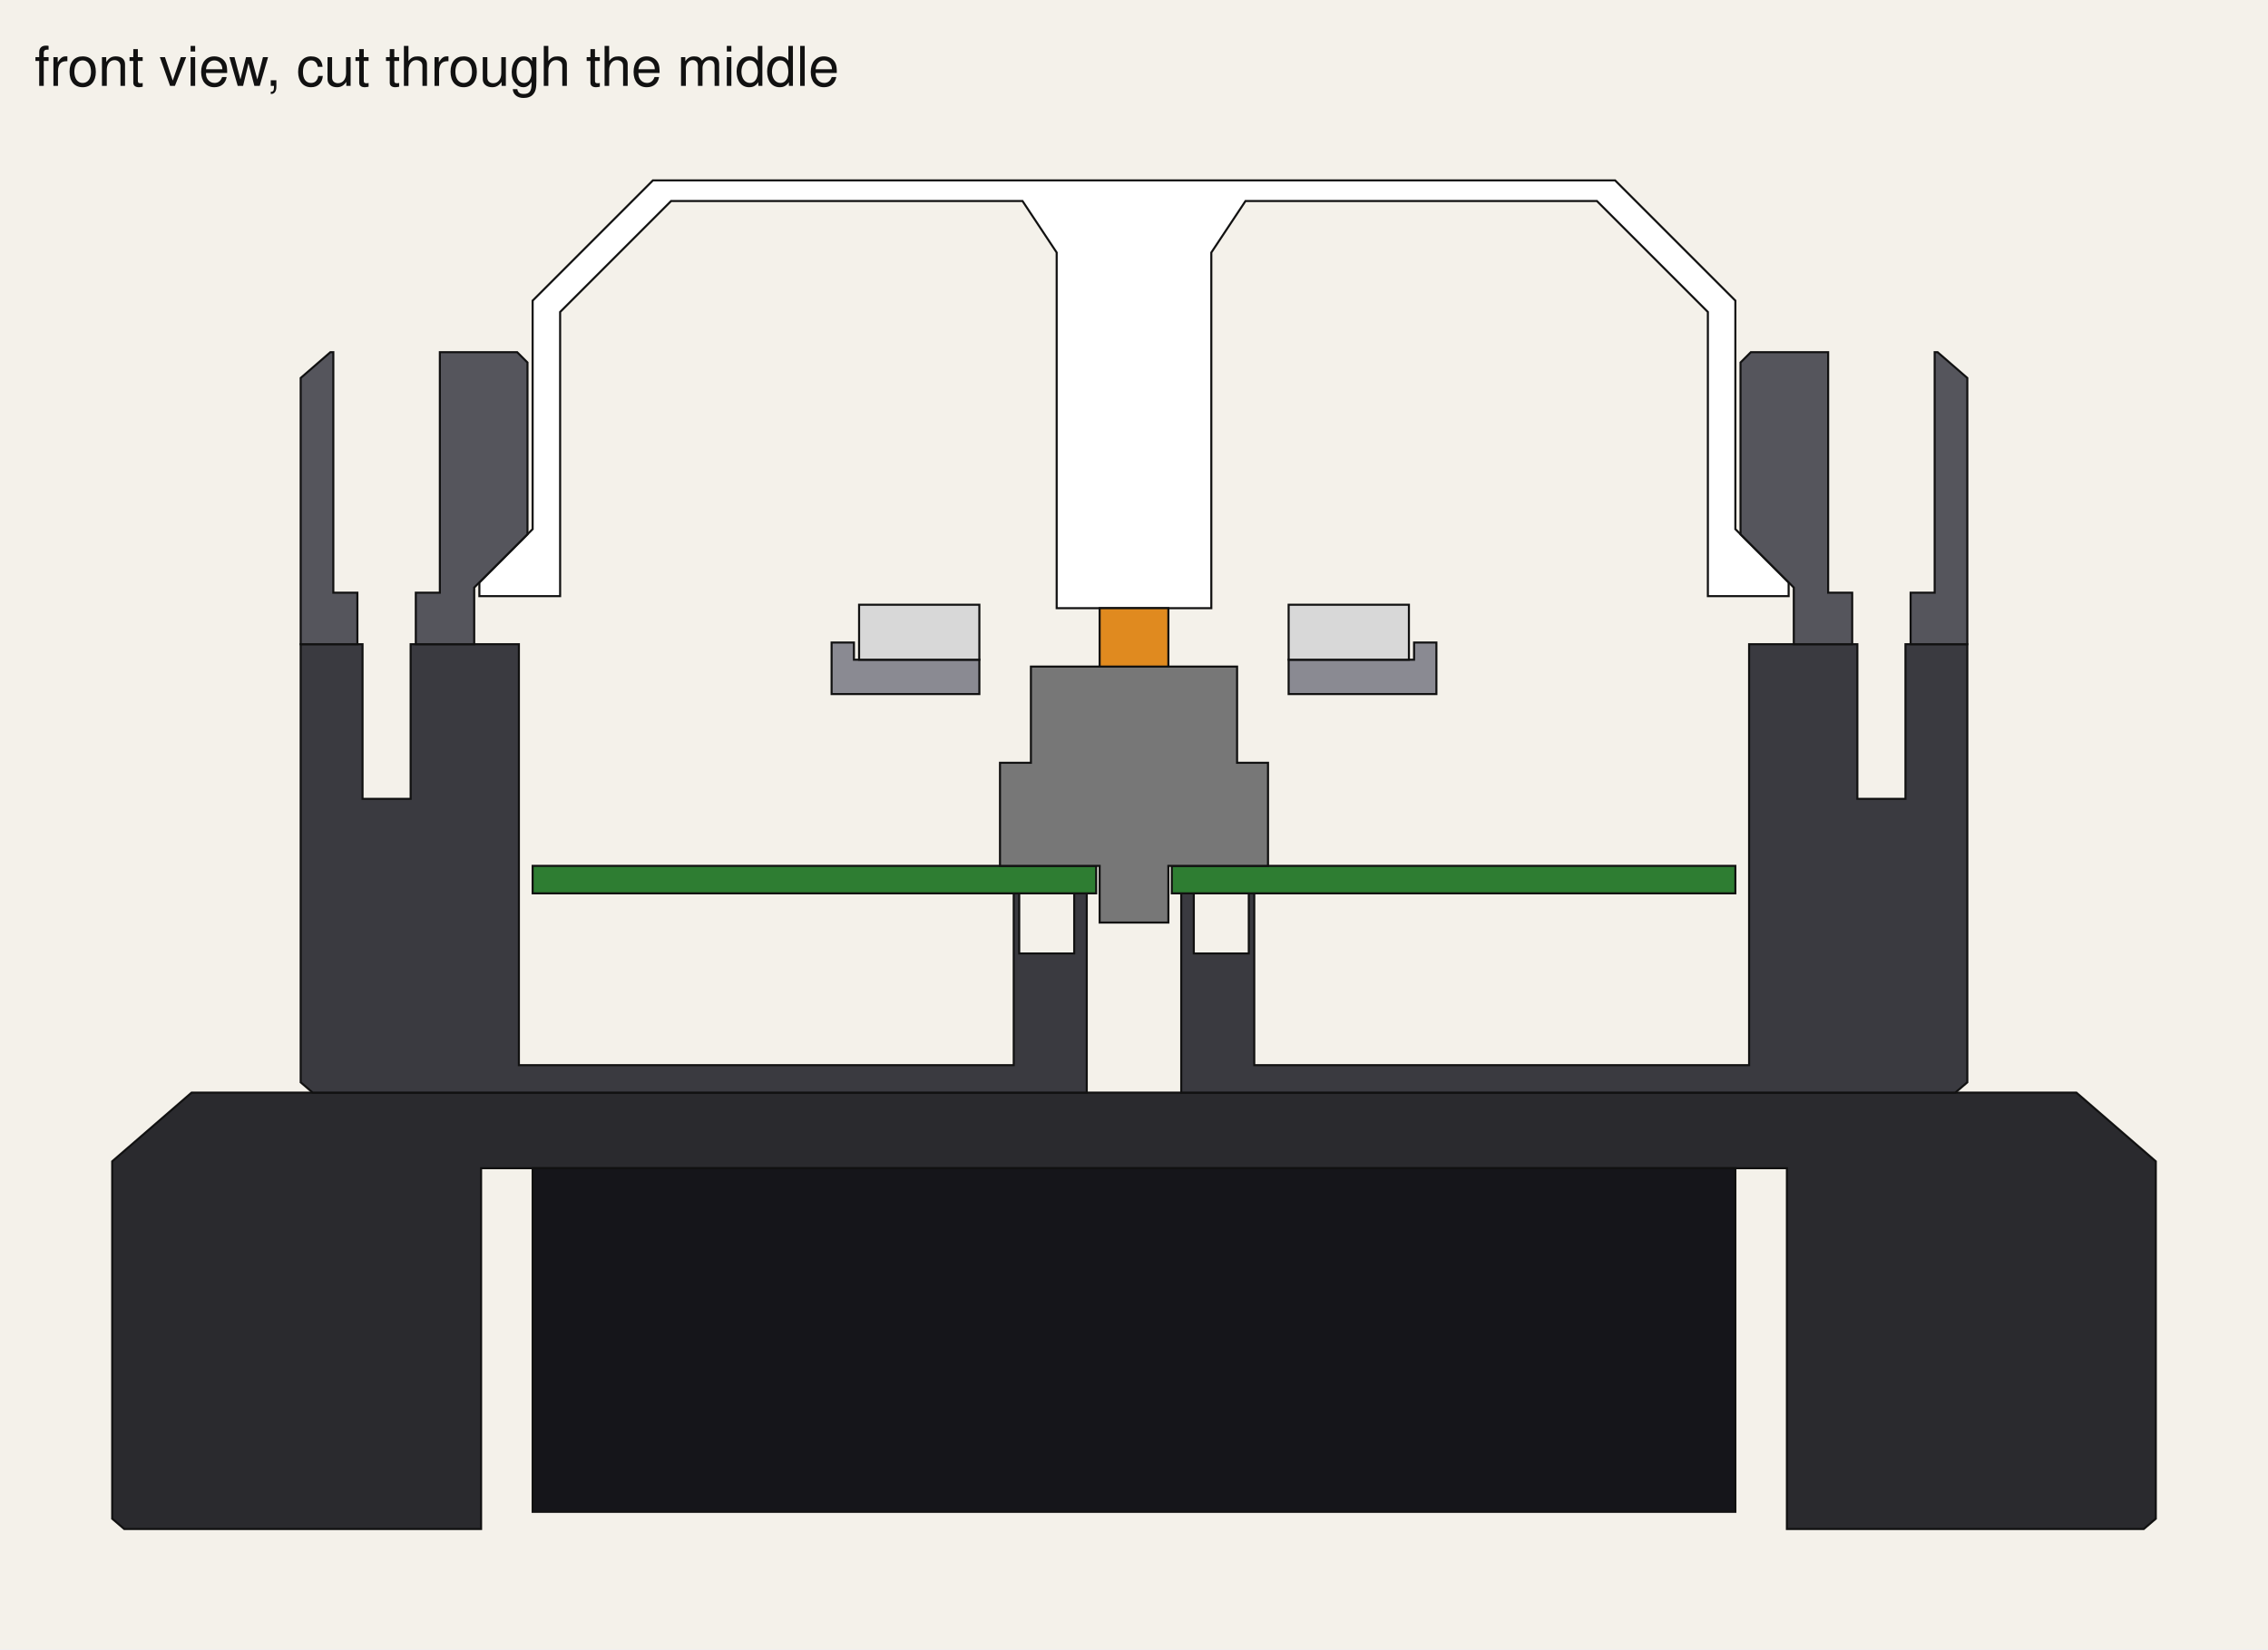
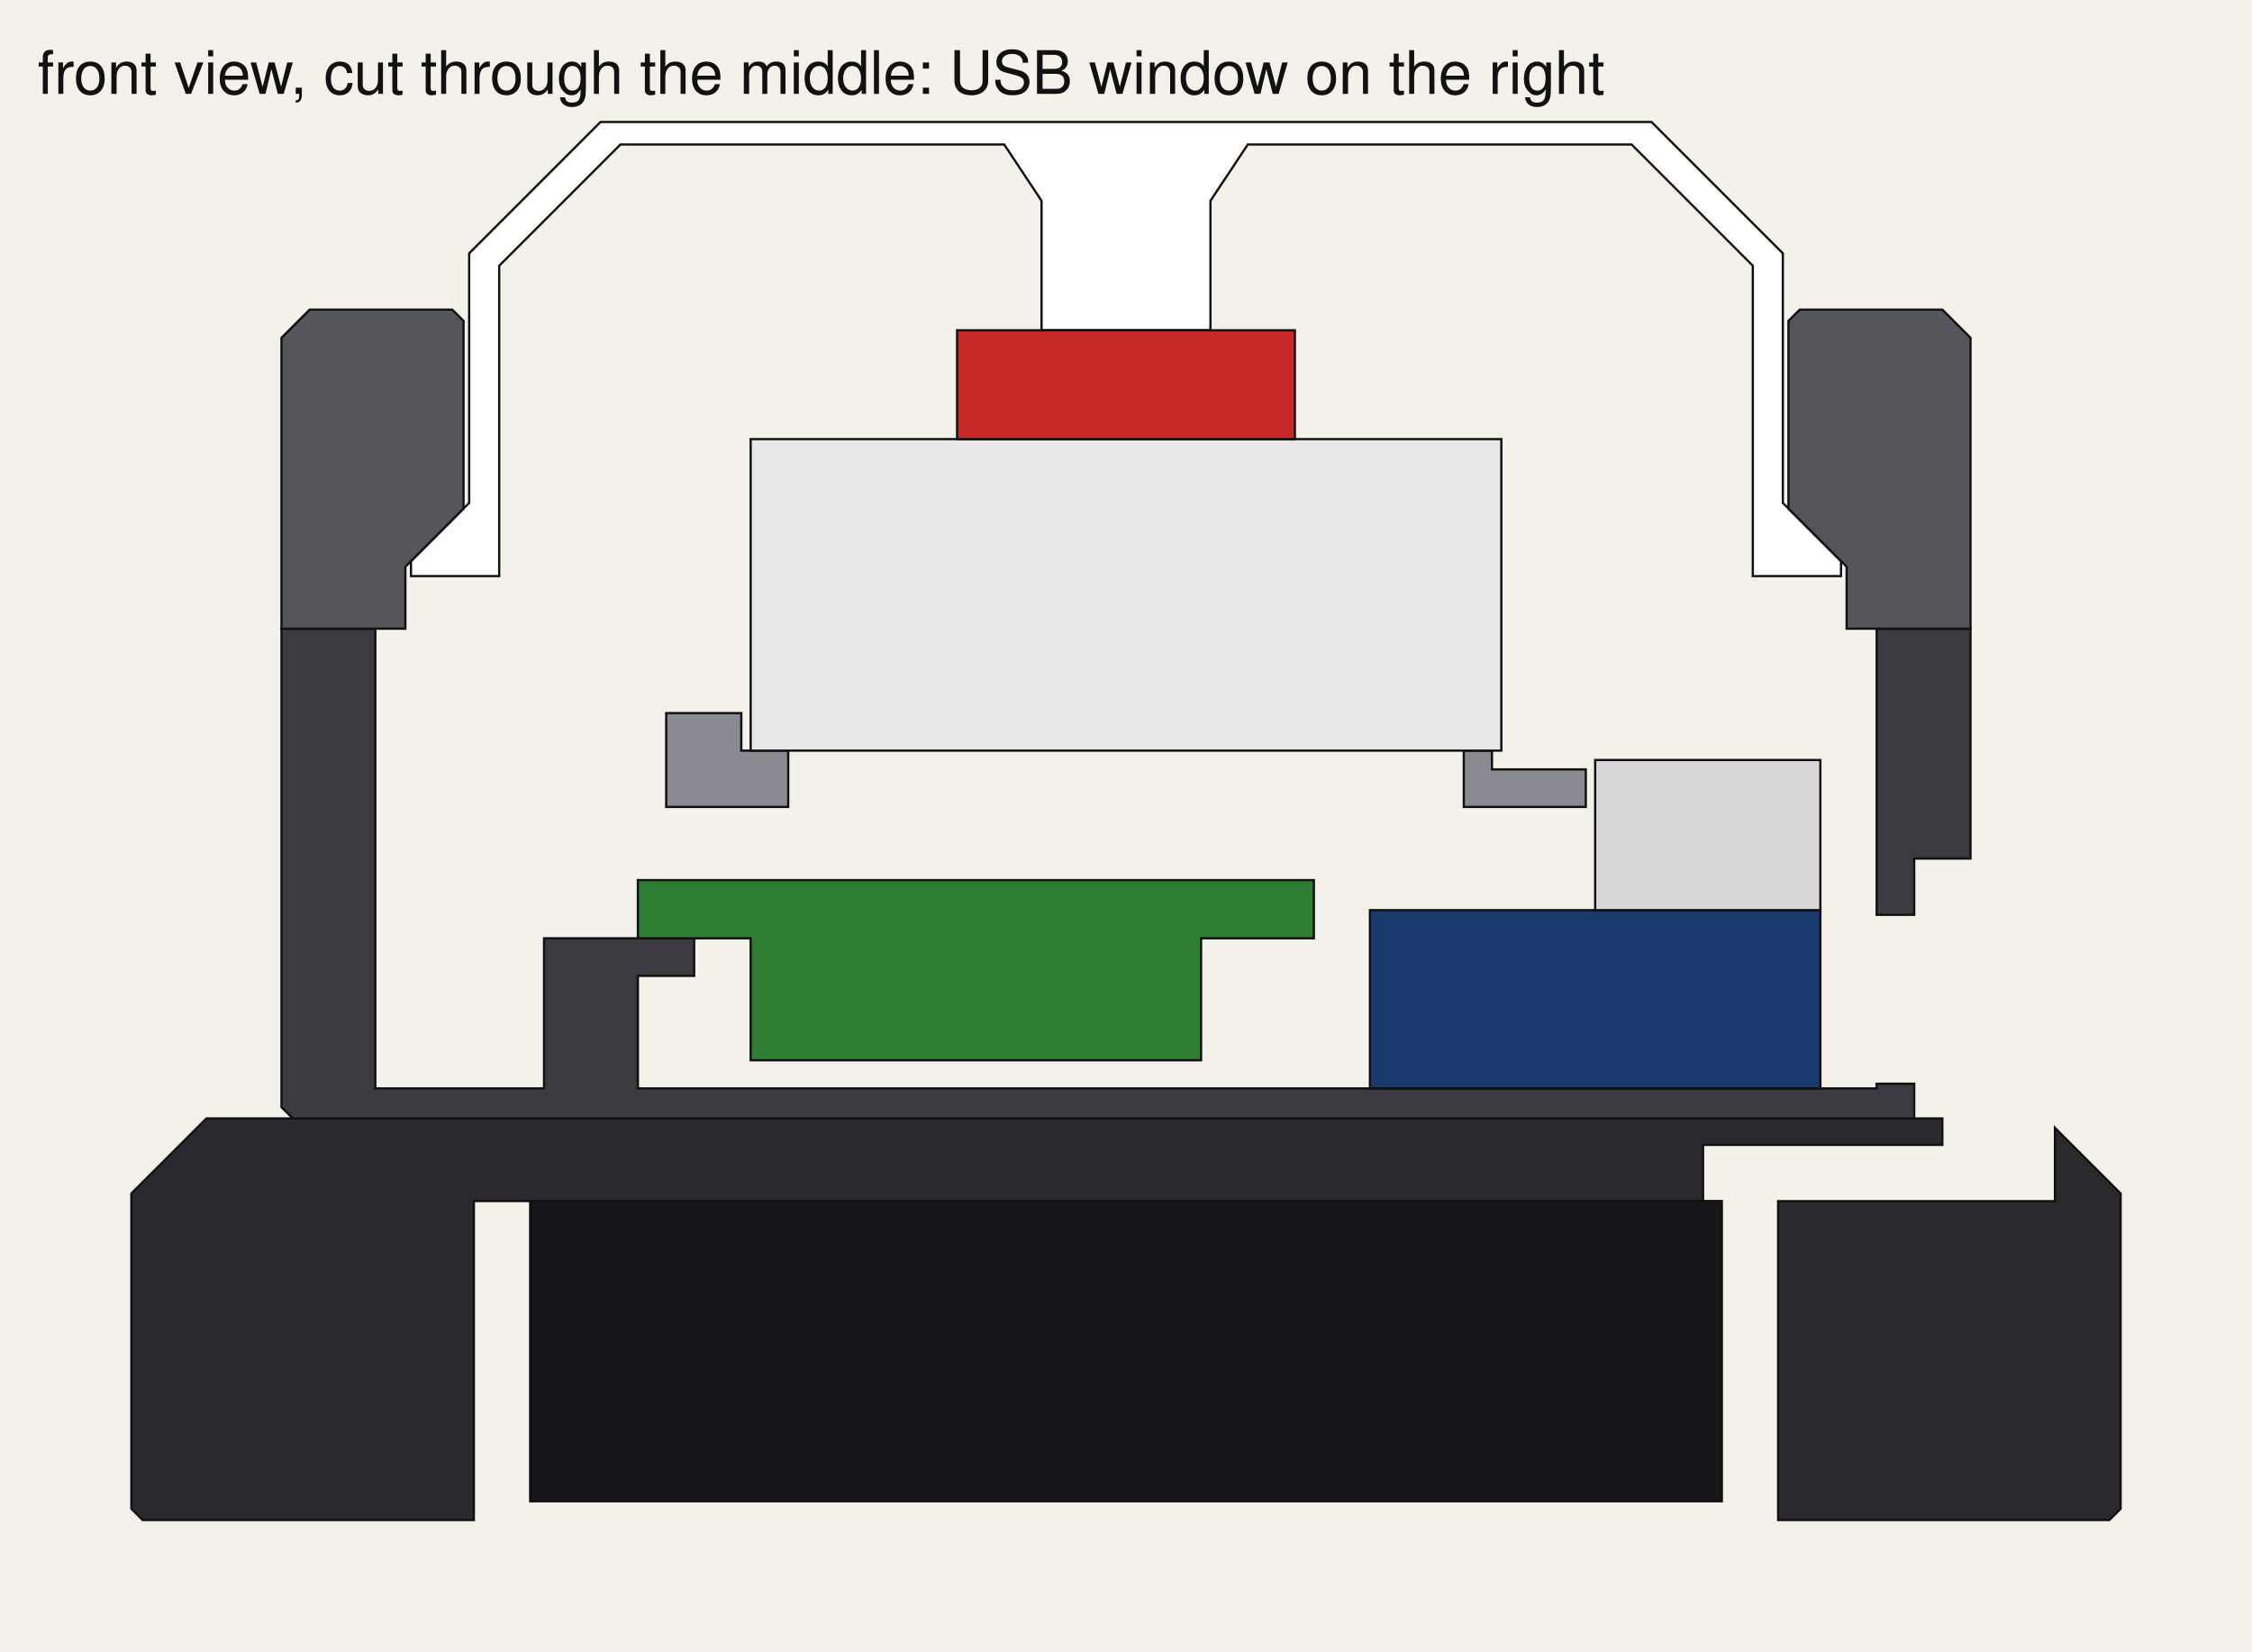
- <svg xmlns="http://www.w3.org/2000/svg" viewBox="-66 -62 132 96" width="1320" height="960">
-   <rect x="-66" y="-62" width="132" height="96" fill="#f4f1ea" />
-   <path d="M59.47,5.60 L59.47,26.40 L58.77,27.00 L38.00,27.00 L38.00,16.51 L38.00,16.50 L38.00,16.00 L38.00,6.00 L30.71,6.00 L26.10,6.00 L26.07,6.00 L26.04,6.00 L25.95,6.00 L25.86,6.00 L25.72,6.00 L25.58,6.00 L25.38,6.00 L25.19,6.00 L24.95,6.00 L24.72,6.00 L24.45,6.00 L24.19,6.00 L23.89,6.00 L23.60,6.00 L23.30,6.00 L23.00,6.00 L22.70,6.00 L22.41,6.00 L22.15,6.00 L21.93,6.00 L21.76,6.00 L21.65,6.00 L21.59,6.00 L3.76,6.00 L3.46,6.00 L3.09,6.00 L2.72,6.00 L2.29,6.00 L1.88,6.00 L1.41,6.00 L0.96,6.00 L0.48,6.00 L0.00,6.00 L-0.48,6.00 L-0.96,6.00 L-1.41,6.00 L-1.88,6.00 L-2.29,6.00 L-2.72,6.00 L-3.09,6.00 L-21.26,6.00 L-21.26,6.00 L-21.33,6.00 L-21.45,6.00 L-21.62,6.00 L-21.84,6.00 L-22.11,6.00 L-22.40,6.00 L-22.70,6.00 L-23.00,6.00 L-23.30,6.00 L-23.60,6.00 L-23.89,6.00 L-24.19,6.00 L-24.45,6.00 L-24.72,6.00 L-24.95,6.00 L-25.19,6.00 L-25.38,6.00 L-25.58,6.00 L-25.72,6.00 L-25.86,6.00 L-25.95,6.00 L-26.04,6.00 L-26.07,6.00 L-26.10,6.00 L-30.45,6.00 L-38.00,6.00 L-38.00,6.01 L-38.00,16.50 L-38.00,27.00 L-58.77,27.00 L-59.47,26.40 L-59.47,5.60 L-54.85,1.60 L-27.42,1.60 L-25.48,1.60 L-24.70,1.60 L-24.67,1.60 L-24.64,1.60 L-24.56,1.60 L-24.47,1.60 L-24.34,1.60 L-24.20,1.60 L-24.02,1.60 L-23.85,1.60 L-23.64,1.60 L-23.44,1.60 L-23.22,1.60 L-23.00,1.60 L-22.78,1.60 L-22.56,1.60 L-22.36,1.60 L-22.18,1.60 L-22.06,1.60 L-21.98,1.60 L-21.96,1.60 L-1.62,1.60 L-1.34,1.60 L-1.02,1.60 L-0.69,1.60 L-0.35,1.60 L0.00,1.60 L0.34,1.60 L21.98,1.60 L22.15,1.60 L22.36,1.60 L22.56,1.60 L22.78,1.60 L23.00,1.60 L23.22,1.60 L23.44,1.60 L23.64,1.60 L23.85,1.60 L24.02,1.60 L54.85,1.60 Z" fill="#2a2a2e" fill-rule="evenodd" stroke="#111" stroke-width="0.12" />
-   <path d="M-44.90,-15.50 L-44.85,-15.50 L-44.80,-15.50 L-44.71,-15.50 L-44.62,-15.50 L-44.49,-15.50 L-44.36,-15.50 L-44.20,-15.50 L-44.04,-15.50 L-43.86,-15.50 L-43.68,-15.50 L-43.50,-15.50 L-43.32,-15.50 L-43.14,-15.50 L-42.96,-15.50 L-42.80,-15.50 L-42.64,-15.50 L-42.51,-15.50 L-42.38,-15.50 L-42.29,-15.50 L-42.20,-15.50 L-42.15,-15.50 L-42.10,-15.50 L-42.10,-24.50 L-35.80,-24.50 L-35.80,0.00 L-35.76,0.00 L-35.71,0.00 L-35.63,0.00 L-35.54,0.00 L-35.41,0.00 L-35.28,0.00 L-35.11,0.00 L-34.94,0.00 L-34.73,0.00 L-34.51,0.00 L-34.26,0.00 L-34.00,0.00 L-33.71,0.00 L-33.41,0.00 L-33.07,0.00 L-32.74,0.00 L-32.36,0.00 L-31.99,0.00 L-31.57,0.00 L-31.16,0.00 L-30.71,0.00 L-30.25,0.00 L-29.77,0.00 L-29.28,0.00 L-28.75,0.00 L-28.23,0.00 L-27.67,0.00 L-27.09,0.00 L-26.99,0.00 L-26.60,0.00 L-26.59,0.00 L-26.54,0.00 L-26.43,0.00 L-26.29,0.00 L-26.11,0.00 L-26.04,0.00 L-25.85,0.00 L-25.75,0.00 L-25.62,0.00 L-25.47,0.00 L-25.26,0.00 L-25.03,0.00 L-24.85,0.00 L-24.61,0.00 L-24.42,0.00 L-24.20,0.00 L-23.96,0.00 L-23.73,0.00 L-23.48,0.00 L-23.24,0.00 L-23.00,0.00 L-22.76,0.00 L-22.51,0.00 L-22.27,0.00 L-22.04,0.00 L-21.80,0.00 L-21.58,0.00 L-21.35,0.00 L-21.12,0.00 L-20.92,0.00 L-20.74,0.00 L-20.59,0.00 L-20.38,0.00 L-20.25,0.00 L-20.06,0.00 L-19.89,0.00 L-19.79,0.00 L-19.71,0.00 L-19.67,0.00 L-19.45,0.00 L-19.27,0.00 L-19.12,0.00 L-19.02,0.00 L-18.95,0.00 L-18.40,0.00 L-17.65,0.00 L-16.88,0.00 L-16.10,0.00 L-15.31,0.00 L-14.51,0.00 L-13.70,0.00 L-12.89,0.00 L-12.06,0.00 L-11.23,0.00 L-10.39,0.00 L-9.55,0.00 L-8.70,0.00 L-7.85,0.00 L-7.00,0.00 L-7.00,-10.00 L-6.94,-10.00 L-6.88,-10.00 L-6.76,-10.00 L-6.68,-10.00 L-6.68,-6.50 L-6.63,-6.50 L-6.57,-6.50 L-6.47,-6.50 L-6.36,-6.50 L-6.21,-6.50 L-6.06,-6.50 L-5.88,-6.50 L-5.69,-6.50 L-5.49,-6.50 L-5.29,-6.50 L-5.24,-6.50 L-5.08,-6.50 L-4.87,-6.50 L-4.73,-6.50 L-4.46,-6.50 L-4.35,-6.50 L-4.28,-6.50 L-4.10,-6.50 L-4.00,-6.50 L-3.95,-6.50 L-3.80,-6.50 L-3.71,-6.50 L-3.64,-6.50 L-3.59,-6.50 L-3.53,-6.50 L-3.48,-6.50 L-3.48,-10.00 L-3.31,-10.00 L-2.75,-10.00 L-2.75,1.60 L-23.35,1.60 L-23.53,1.60 L-23.70,1.60 L-23.84,1.60 L-23.99,1.60 L-47.80,1.60 L-48.50,1.00 L-48.50,-24.50 L-44.90,-24.50 Z M42.10,-15.50 L42.15,-15.50 L42.20,-15.50 L42.29,-15.50 L42.38,-15.50 L42.51,-15.50 L42.64,-15.50 L42.80,-15.50 L42.96,-15.50 L43.14,-15.50 L43.32,-15.50 L43.50,-15.50 L43.68,-15.50 L43.86,-15.50 L44.04,-15.50 L44.20,-15.50 L44.36,-15.50 L44.49,-15.50 L44.62,-15.50 L44.71,-15.50 L44.80,-15.50 L44.85,-15.50 L44.90,-15.50 L44.90,-24.50 L48.50,-24.50 L48.50,1.00 L47.80,1.60 L2.75,1.60 L2.75,-10.00 L2.81,-10.00 L3.25,-10.00 L3.48,-10.00 L3.48,-6.50 L3.53,-6.50 L3.59,-6.50 L3.69,-6.50 L3.80,-6.50 L3.95,-6.50 L4.10,-6.50 L4.28,-6.50 L4.46,-6.50 L4.67,-6.50 L4.87,-6.50 L5.08,-6.50 L5.29,-6.50 L5.49,-6.50 L5.70,-6.50 L5.88,-6.50 L6.06,-6.50 L6.21,-6.50 L6.36,-6.50 L6.47,-6.50 L6.57,-6.50 L6.63,-6.50 L6.68,-6.50 L6.68,-10.00 L6.76,-10.00 L6.88,-10.00 L6.94,-10.00 L7.00,-10.00 L7.00,0.00 L7.85,0.00 L8.70,0.00 L9.55,0.00 L10.39,0.00 L11.23,0.00 L12.06,0.00 L12.89,0.00 L13.70,0.00 L14.51,0.00 L15.31,0.00 L16.10,0.00 L16.88,0.00 L17.65,0.00 L18.40,0.00 L18.95,0.00 L19.02,0.00 L19.12,0.00 L19.27,0.00 L19.45,0.00 L19.67,0.00 L19.71,0.00 L19.79,0.00 L19.89,0.00 L20.06,0.00 L20.25,0.00 L20.38,0.00 L20.59,0.00 L20.74,0.00 L20.92,0.00 L21.12,0.00 L21.35,0.00 L21.58,0.00 L21.80,0.00 L22.04,0.00 L22.27,0.00 L22.51,0.00 L22.76,0.00 L23.00,0.00 L23.24,0.00 L23.48,0.00 L23.73,0.00 L23.96,0.00 L24.20,0.00 L24.42,0.00 L24.61,0.00 L24.85,0.00 L25.03,0.00 L25.26,0.00 L25.47,0.00 L25.62,0.00 L25.75,0.00 L25.85,0.00 L26.04,0.00 L26.11,0.00 L26.29,0.00 L26.43,0.00 L26.54,0.00 L26.59,0.00 L26.60,0.00 L26.99,0.00 L27.09,0.00 L27.67,0.00 L28.23,0.00 L28.75,0.00 L29.28,0.00 L29.77,0.00 L30.25,0.00 L30.71,0.00 L31.16,0.00 L31.57,0.00 L31.99,0.00 L32.36,0.00 L32.74,0.00 L33.07,0.00 L33.41,0.00 L33.71,0.00 L34.00,0.00 L34.26,0.00 L34.51,0.00 L34.73,0.00 L34.94,0.00 L35.11,0.00 L35.28,0.00 L35.41,0.00 L35.54,0.00 L35.63,0.00 L35.71,0.00 L35.76,0.00 L35.80,0.00 L35.80,-24.50 L42.10,-24.50 Z" fill="#3a3a40" fill-rule="evenodd" stroke="#111" stroke-width="0.12" />
-   <path d="M-16.30,-23.60 L-16.28,-23.60 L-16.26,-23.60 L-16.22,-23.60 L-16.18,-23.60 L-16.12,-23.60 L-16.06,-23.60 L-15.99,-23.60 L-15.91,-23.60 L-15.81,-23.60 L-15.71,-23.60 L-15.60,-23.60 L-15.48,-23.60 L-15.36,-23.60 L-13.88,-23.60 L-13.65,-23.60 L-13.48,-23.60 L-13.48,-23.60 L-13.47,-23.60 L-13.25,-23.60 L-12.55,-23.60 L-11.76,-23.60 L-11.56,-23.60 L-11.03,-23.60 L-9.69,-23.60 L-9.39,-23.60 L-9.06,-23.60 L-9.00,-23.60 L-9.00,-21.60 L-9.38,-21.60 L-9.71,-21.60 L-9.98,-21.60 L-16.09,-21.60 L-16.26,-21.60 L-16.43,-21.60 L-16.57,-21.60 L-16.72,-21.60 L-16.84,-21.60 L-16.97,-21.60 L-17.07,-21.60 L-17.18,-21.60 L-17.26,-21.60 L-17.35,-21.60 L-17.41,-21.60 L-17.47,-21.60 L-17.52,-21.60 L-17.56,-21.60 L-17.58,-21.60 L-17.60,-21.60 L-17.60,-23.60 L-17.60,-24.60 L-17.58,-24.60 L-17.56,-24.60 L-17.52,-24.60 L-17.47,-24.60 L-17.41,-24.60 L-17.35,-24.60 L-17.26,-24.60 L-17.18,-24.60 L-17.07,-24.60 L-16.97,-24.60 L-16.84,-24.60 L-16.72,-24.60 L-16.57,-24.60 L-16.54,-24.60 L-16.31,-24.60 L-16.30,-24.60 Z M17.60,-23.60 L17.60,-21.60 L17.58,-21.60 L17.56,-21.60 L17.52,-21.60 L17.47,-21.60 L17.41,-21.60 L17.35,-21.60 L17.26,-21.60 L17.18,-21.60 L17.07,-21.60 L16.97,-21.60 L16.84,-21.60 L16.72,-21.60 L16.57,-21.60 L16.43,-21.60 L16.26,-21.60 L16.09,-21.60 L15.95,-21.60 L15.76,-21.60 L15.58,-21.60 L15.40,-21.60 L15.22,-21.60 L15.04,-21.60 L14.85,-21.60 L14.67,-21.60 L14.48,-21.60 L14.29,-21.60 L14.10,-21.60 L13.90,-21.60 L13.71,-21.60 L13.51,-21.60 L13.30,-21.60 L13.10,-21.60 L12.89,-21.60 L12.67,-21.60 L12.45,-21.60 L12.23,-21.60 L10.66,-21.60 L10.54,-21.60 L10.39,-21.60 L10.20,-21.60 L9.98,-21.60 L9.71,-21.60 L9.38,-21.60 L9.00,-21.60 L9.00,-23.60 L9.06,-23.60 L9.39,-23.60 L9.69,-23.60 L9.99,-23.60 L10.29,-23.60 L10.65,-23.60 L10.95,-23.60 L11.15,-23.60 L11.36,-23.60 L11.57,-23.60 L11.79,-23.60 L12.02,-23.60 L12.25,-23.60 L12.49,-23.60 L12.75,-23.60 L13.02,-23.60 L13.30,-23.60 L15.36,-23.60 L15.49,-23.60 L15.60,-23.60 L15.71,-23.60 L15.81,-23.60 L15.91,-23.60 L15.99,-23.60 L16.06,-23.60 L16.12,-23.60 L16.18,-23.60 L16.22,-23.60 L16.26,-23.60 L16.30,-23.60 L16.30,-24.60 L16.31,-24.60 L16.43,-24.60 L16.57,-24.60 L16.72,-24.60 L16.84,-24.60 L16.97,-24.60 L17.07,-24.60 L17.18,-24.60 L17.26,-24.60 L17.35,-24.60 L17.41,-24.60 L17.47,-24.60 L17.52,-24.60 L17.56,-24.60 L17.58,-24.60 L17.60,-24.60 Z" fill="#8a8a92" fill-rule="evenodd" stroke="#111" stroke-width="0.12" />
-   <path d="M35.00,-44.50 L35.00,-31.20 L38.10,-28.10 L38.10,-27.30 L33.40,-27.30 L33.40,-43.84 L26.94,-50.30 L6.49,-50.30 L4.50,-47.30 L4.50,-26.60 L4.46,-26.60 L4.42,-26.60 L4.35,-26.60 L4.27,-26.60 L4.16,-26.60 L4.04,-26.60 L3.90,-26.60 L3.75,-26.60 L3.57,-26.60 L3.39,-26.60 L3.18,-26.60 L2.97,-26.60 L2.74,-26.60 L2.51,-26.60 L2.25,-26.60 L1.99,-26.60 L1.72,-26.60 L1.45,-26.60 L1.16,-26.60 L0.88,-26.60 L0.59,-26.60 L0.29,-26.60 L0.00,-26.60 L-0.29,-26.60 L-0.59,-26.60 L-0.88,-26.60 L-1.16,-26.60 L-1.45,-26.60 L-1.72,-26.60 L-1.99,-26.60 L-2.25,-26.60 L-2.51,-26.60 L-2.74,-26.60 L-2.97,-26.60 L-3.18,-26.60 L-3.39,-26.60 L-3.57,-26.60 L-3.75,-26.60 L-3.90,-26.60 L-4.04,-26.60 L-4.16,-26.60 L-4.27,-26.60 L-4.35,-26.60 L-4.42,-26.60 L-4.46,-26.60 L-4.50,-26.60 L-4.50,-47.30 L-6.49,-50.30 L-26.94,-50.30 L-33.40,-43.84 L-33.40,-27.30 L-38.10,-27.30 L-38.10,-28.10 L-35.00,-31.20 L-35.00,-44.50 L-28.00,-51.50 L0.00,-51.50 L28.00,-51.50 Z" fill="#ffffff" fill-rule="evenodd" stroke="#111" stroke-width="0.12" />
-   <path d="M-46.60,-27.50 L-46.54,-27.50 L-46.48,-27.50 L-46.36,-27.50 L-46.25,-27.50 L-46.08,-27.50 L-45.91,-27.50 L-45.69,-27.50 L-45.48,-27.50 L-45.22,-27.50 L-45.20,-27.50 L-45.20,-24.50 L-48.50,-24.50 L-48.50,-40.00 L-46.77,-41.50 L-46.60,-41.50 Z M-35.30,-40.90 L-35.30,-30.90 L-38.40,-27.80 L-38.40,-24.50 L-41.80,-24.50 L-41.80,-27.50 L-41.78,-27.50 L-41.52,-27.50 L-41.31,-27.50 L-41.09,-27.50 L-40.92,-27.50 L-40.75,-27.50 L-40.64,-27.50 L-40.52,-27.50 L-40.46,-27.50 L-40.40,-27.50 L-40.40,-41.50 L-35.90,-41.50 Z M40.40,-27.50 L40.46,-27.50 L40.52,-27.50 L40.64,-27.50 L40.75,-27.50 L40.92,-27.50 L41.09,-27.50 L41.31,-27.50 L41.52,-27.50 L41.78,-27.50 L41.80,-27.50 L41.80,-24.50 L38.40,-24.50 L38.40,-27.80 L35.30,-30.90 L35.30,-40.90 L35.90,-41.50 L40.40,-41.50 Z M48.50,-40.00 L48.50,-24.50 L45.20,-24.50 L45.20,-27.50 L45.22,-27.50 L45.48,-27.50 L45.69,-27.50 L45.91,-27.50 L46.08,-27.50 L46.25,-27.50 L46.36,-27.50 L46.48,-27.50 L46.54,-27.50 L46.60,-27.50 L46.60,-41.50 L46.77,-41.50 Z" fill="#55555c" fill-rule="evenodd" stroke="#111" stroke-width="0.12" />
-   <path d="M-2.20,-10.00 L-2.58,-10.00 L-3.43,-10.00 L-4.29,-10.00 L-5.14,-10.00 L-5.99,-10.00 L-6.83,-10.00 L-7.67,-10.00 L-8.50,-10.00 L-9.34,-10.00 L-10.16,-10.00 L-10.98,-10.00 L-11.79,-10.00 L-12.60,-10.00 L-13.39,-10.00 L-14.19,-10.00 L-14.96,-10.00 L-15.74,-10.00 L-16.50,-10.00 L-17.26,-10.00 L-17.99,-10.00 L-18.73,-10.00 L-19.44,-10.00 L-20.16,-10.00 L-20.85,-10.00 L-21.54,-10.00 L-22.20,-10.00 L-22.87,-10.00 L-23.50,-10.00 L-24.14,-10.00 L-24.75,-10.00 L-25.36,-10.00 L-25.93,-10.00 L-26.51,-10.00 L-27.06,-10.00 L-27.60,-10.00 L-28.11,-10.00 L-28.62,-10.00 L-29.10,-10.00 L-29.58,-10.00 L-30.02,-10.00 L-30.46,-10.00 L-30.87,-10.00 L-31.27,-10.00 L-31.64,-10.00 L-32.01,-10.00 L-32.34,-10.00 L-32.66,-10.00 L-32.95,-10.00 L-33.24,-10.00 L-33.49,-10.00 L-33.74,-10.00 L-33.95,-10.00 L-34.16,-10.00 L-34.33,-10.00 L-34.50,-10.00 L-34.62,-10.00 L-34.75,-10.00 L-34.83,-10.00 L-34.92,-10.00 L-34.96,-10.00 L-35.00,-10.00 L-35.00,-11.60 L-34.96,-11.60 L-34.92,-11.60 L-34.83,-11.60 L-34.75,-11.60 L-34.62,-11.60 L-34.50,-11.60 L-34.33,-11.60 L-34.16,-11.60 L-33.95,-11.60 L-33.74,-11.60 L-33.49,-11.60 L-33.24,-11.60 L-32.95,-11.60 L-32.66,-11.60 L-32.34,-11.60 L-32.01,-11.60 L-31.64,-11.60 L-31.27,-11.60 L-30.87,-11.60 L-30.46,-11.60 L-30.02,-11.60 L-29.58,-11.60 L-29.10,-11.60 L-28.62,-11.60 L-28.11,-11.60 L-27.60,-11.60 L-27.06,-11.60 L-26.51,-11.60 L-25.93,-11.60 L-25.36,-11.60 L-24.75,-11.60 L-24.14,-11.60 L-23.50,-11.60 L-22.87,-11.60 L-22.20,-11.60 L-21.54,-11.60 L-20.85,-11.60 L-20.16,-11.60 L-19.44,-11.60 L-18.73,-11.60 L-17.99,-11.60 L-17.26,-11.60 L-16.50,-11.60 L-15.74,-11.60 L-14.96,-11.60 L-14.19,-11.60 L-13.39,-11.60 L-12.60,-11.60 L-11.79,-11.60 L-10.98,-11.60 L-10.16,-11.60 L-9.34,-11.60 L-8.50,-11.60 L-7.67,-11.60 L-6.83,-11.60 L-5.99,-11.60 L-5.14,-11.60 L-4.29,-11.60 L-3.43,-11.60 L-2.58,-11.60 L-2.20,-11.60 Z M35.00,-10.00 L34.96,-10.00 L34.92,-10.00 L34.83,-10.00 L34.75,-10.00 L34.62,-10.00 L34.50,-10.00 L34.33,-10.00 L34.16,-10.00 L33.95,-10.00 L33.74,-10.00 L33.49,-10.00 L33.24,-10.00 L32.95,-10.00 L32.66,-10.00 L32.34,-10.00 L32.01,-10.00 L31.64,-10.00 L31.27,-10.00 L30.87,-10.00 L30.46,-10.00 L30.02,-10.00 L29.58,-10.00 L29.10,-10.00 L28.62,-10.00 L28.11,-10.00 L27.60,-10.00 L27.06,-10.00 L26.51,-10.00 L25.93,-10.00 L25.36,-10.00 L24.75,-10.00 L24.14,-10.00 L23.50,-10.00 L22.87,-10.00 L22.20,-10.00 L21.54,-10.00 L20.85,-10.00 L20.16,-10.00 L19.44,-10.00 L18.73,-10.00 L17.99,-10.00 L17.26,-10.00 L16.50,-10.00 L15.74,-10.00 L14.96,-10.00 L14.19,-10.00 L13.39,-10.00 L12.60,-10.00 L11.79,-10.00 L10.98,-10.00 L10.16,-10.00 L9.34,-10.00 L8.50,-10.00 L7.67,-10.00 L6.83,-10.00 L5.99,-10.00 L5.14,-10.00 L4.29,-10.00 L3.43,-10.00 L2.58,-10.00 L2.20,-10.00 L2.20,-11.60 L2.58,-11.60 L3.43,-11.60 L4.29,-11.60 L5.14,-11.60 L5.99,-11.60 L6.83,-11.60 L7.67,-11.60 L8.50,-11.60 L9.34,-11.60 L10.16,-11.60 L10.98,-11.60 L11.79,-11.60 L12.60,-11.60 L13.39,-11.60 L14.19,-11.60 L14.96,-11.60 L15.74,-11.60 L16.50,-11.60 L17.26,-11.60 L17.99,-11.60 L18.73,-11.60 L19.44,-11.60 L20.16,-11.60 L20.85,-11.60 L21.54,-11.60 L22.20,-11.60 L22.87,-11.60 L23.50,-11.60 L24.14,-11.60 L24.75,-11.60 L25.36,-11.60 L25.93,-11.60 L26.51,-11.60 L27.06,-11.60 L27.60,-11.60 L28.11,-11.60 L28.62,-11.60 L29.10,-11.60 L29.58,-11.60 L30.02,-11.60 L30.46,-11.60 L30.87,-11.60 L31.27,-11.60 L31.64,-11.60 L32.01,-11.60 L32.34,-11.60 L32.66,-11.60 L32.95,-11.60 L33.24,-11.60 L33.49,-11.60 L33.74,-11.60 L33.95,-11.60 L34.16,-11.60 L34.33,-11.60 L34.50,-11.60 L34.62,-11.60 L34.75,-11.60 L34.83,-11.60 L34.92,-11.60 L34.96,-11.60 L35.00,-11.60 Z" fill="#2e7d32" fill-rule="evenodd" stroke="#111" stroke-width="0.12" />
-   <path d="M6.00,-20.40 L6.00,-17.60 L6.78,-17.60 L7.80,-17.60 L7.80,-14.60 L7.80,-11.60 L2.38,-11.60 L2.30,-11.60 L2.17,-11.60 L2.00,-11.60 L2.00,-8.30 L1.98,-8.30 L1.97,-8.30 L1.93,-8.30 L1.90,-8.30 L1.85,-8.30 L1.80,-8.30 L1.73,-8.30 L1.67,-8.30 L1.59,-8.30 L1.51,-8.30 L1.41,-8.30 L1.32,-8.30 L1.22,-8.30 L1.11,-8.30 L1.00,-8.30 L0.89,-8.30 L0.77,-8.30 L0.64,-8.30 L0.52,-8.30 L0.39,-8.30 L0.26,-8.30 L0.13,-8.30 L0.00,-8.30 L-0.13,-8.30 L-0.26,-8.30 L-0.39,-8.30 L-0.52,-8.30 L-0.64,-8.30 L-0.77,-8.30 L-0.89,-8.30 L-1.00,-8.30 L-1.11,-8.30 L-1.22,-8.30 L-1.32,-8.30 L-1.41,-8.30 L-1.51,-8.30 L-1.59,-8.30 L-1.67,-8.30 L-1.73,-8.30 L-1.80,-8.30 L-1.85,-8.30 L-1.90,-8.30 L-1.93,-8.30 L-1.97,-8.30 L-1.98,-8.30 L-2.00,-8.30 L-2.00,-11.60 L-2.17,-11.60 L-2.30,-11.60 L-2.38,-11.60 L-7.80,-11.60 L-7.80,-14.60 L-7.80,-17.60 L-6.78,-17.60 L-6.00,-17.60 L-6.00,-20.40 L-6.00,-23.20 L0.00,-23.20 L6.00,-23.20 Z" fill="#777" fill-rule="evenodd" stroke="#111" stroke-width="0.12" />
-   <path d="M2.00,-24.90 L2.00,-23.20 L0.00,-23.20 L-2.00,-23.20 L-2.00,-24.90 L-2.00,-26.60 L0.00,-26.60 L2.00,-26.60 Z" fill="#e08a1f" fill-rule="evenodd" stroke="#111" stroke-width="0.12" />
-   <path d="" fill="#1a3a6e" fill-rule="evenodd" stroke="#111" stroke-width="0.12" />
-   <path d="" fill="#111" fill-rule="evenodd" stroke="#111" stroke-width="0.12" />
-   <path d="" fill="#3c9a5f" fill-rule="evenodd" stroke="#111" stroke-width="0.12" />
-   <path d="M-9.00,-23.60 L-9.22,-23.60 L-9.53,-23.60 L-9.85,-23.60 L-10.15,-23.60 L-10.45,-23.60 L-10.74,-23.60 L-11.04,-23.60 L-11.31,-23.60 L-11.59,-23.60 L-11.86,-23.60 L-12.12,-23.60 L-12.37,-23.60 L-12.62,-23.60 L-12.85,-23.60 L-13.09,-23.60 L-13.30,-23.60 L-13.52,-23.60 L-13.72,-23.60 L-13.93,-23.60 L-14.11,-23.60 L-14.30,-23.60 L-14.46,-23.60 L-14.63,-23.60 L-14.78,-23.60 L-14.93,-23.60 L-15.06,-23.60 L-15.20,-23.60 L-15.31,-23.60 L-15.43,-23.60 L-15.52,-23.60 L-15.62,-23.60 L-15.69,-23.60 L-15.77,-23.60 L-15.83,-23.60 L-15.88,-23.60 L-15.92,-23.60 L-15.96,-23.60 L-15.98,-23.60 L-16.00,-23.60 L-16.00,-26.80 L-15.98,-26.80 L-15.96,-26.80 L-15.92,-26.80 L-15.88,-26.80 L-15.83,-26.80 L-15.77,-26.80 L-15.69,-26.80 L-15.62,-26.80 L-15.52,-26.80 L-15.43,-26.80 L-15.31,-26.80 L-15.20,-26.80 L-15.06,-26.80 L-14.93,-26.80 L-14.78,-26.80 L-14.63,-26.80 L-14.46,-26.80 L-14.30,-26.80 L-14.11,-26.80 L-13.93,-26.80 L-13.72,-26.80 L-13.52,-26.80 L-13.30,-26.80 L-13.09,-26.80 L-12.85,-26.80 L-12.62,-26.80 L-12.37,-26.80 L-12.12,-26.80 L-11.86,-26.80 L-11.59,-26.80 L-11.31,-26.80 L-11.04,-26.80 L-10.74,-26.80 L-10.45,-26.80 L-10.15,-26.80 L-9.85,-26.80 L-9.53,-26.80 L-9.22,-26.80 L-9.01,-26.80 L-9.00,-26.80 Z M16.00,-23.60 L15.98,-23.60 L15.96,-23.60 L15.92,-23.60 L15.88,-23.60 L15.83,-23.60 L15.77,-23.60 L15.69,-23.60 L15.62,-23.60 L15.52,-23.60 L15.43,-23.60 L15.31,-23.60 L15.20,-23.60 L15.06,-23.60 L14.93,-23.60 L14.78,-23.60 L14.63,-23.60 L14.46,-23.60 L14.30,-23.60 L14.11,-23.60 L13.93,-23.60 L13.72,-23.60 L13.52,-23.60 L13.30,-23.60 L13.09,-23.60 L12.85,-23.60 L12.62,-23.60 L12.37,-23.60 L12.12,-23.60 L11.86,-23.60 L11.59,-23.60 L11.31,-23.60 L11.04,-23.60 L10.74,-23.60 L10.45,-23.60 L10.15,-23.60 L9.85,-23.60 L9.53,-23.60 L9.22,-23.60 L9.00,-23.60 L9.00,-26.80 L9.01,-26.80 L9.22,-26.80 L9.53,-26.80 L9.85,-26.80 L10.15,-26.80 L10.45,-26.80 L10.74,-26.80 L11.04,-26.80 L11.31,-26.80 L11.59,-26.80 L11.86,-26.80 L12.12,-26.80 L12.37,-26.80 L12.62,-26.80 L12.85,-26.80 L13.09,-26.80 L13.30,-26.80 L13.52,-26.80 L13.72,-26.80 L13.93,-26.80 L14.11,-26.80 L14.30,-26.80 L14.46,-26.80 L14.63,-26.80 L14.78,-26.80 L14.93,-26.80 L15.06,-26.80 L15.20,-26.80 L15.31,-26.80 L15.43,-26.80 L15.52,-26.80 L15.62,-26.80 L15.69,-26.80 L15.77,-26.80 L15.83,-26.80 L15.88,-26.80 L15.92,-26.80 L15.96,-26.80 L15.98,-26.80 L16.00,-26.80 Z" fill="#d8d8d8" fill-rule="evenodd" stroke="#111" stroke-width="0.12" />
-   <path d="M35.00,16.00 L35.00,26.00 L0.00,26.00 L-35.00,26.00 L-35.00,16.00 L-35.00,6.00 L0.00,6.00 L35.00,6.00 Z" fill="#15151a" fill-rule="evenodd" stroke="#111" stroke-width="0.12" />
-   <text x="-64" y="-57" font-family="Helvetica" font-size="3.2" fill="#111">front view, cut through the middle</text>
+ <svg xmlns="http://www.w3.org/2000/svg" viewBox="-60 -58 120 88" width="1320" height="968">
+   <rect x="-60" y="-58" width="120" height="88" fill="#f4f1ea" />
+   <path d="M43.50,2.30 L43.50,3.01 L37.12,3.01 L30.75,3.01 L30.75,4.51 L30.75,6.00 L22.88,6.00 L6.03,6.00 L5.39,6.00 L4.76,6.00 L4.19,6.00 L3.67,6.00 L3.24,6.00 L2.91,6.00 L2.68,6.00 L2.55,6.00 L2.54,6.00 L0.00,6.00 L-2.54,6.00 L-2.55,6.00 L-2.68,6.00 L-2.91,6.00 L-3.24,6.00 L-3.67,6.00 L-4.19,6.00 L-4.76,6.00 L-5.39,6.00 L-6.03,6.00 L-30.81,6.00 L-31.05,6.00 L-31.28,6.00 L-31.55,6.00 L-31.81,6.00 L-32.11,6.00 L-32.40,6.00 L-32.70,6.00 L-33.00,6.00 L-33.30,6.00 L-33.60,6.00 L-33.89,6.00 L-34.19,6.00 L-34.45,6.00 L-34.72,6.00 L-34.74,6.00 L-34.75,6.00 L-34.75,6.01 L-34.75,6.01 L-34.75,12.35 L-34.75,13.40 L-34.75,14.50 L-34.75,23.00 L-43.43,23.00 L-52.40,23.00 L-52.70,22.70 L-53.00,22.40 L-53.00,14.00 L-53.00,5.60 L-50.92,3.52 L-49.00,1.60 L-40.66,1.60 L-40.62,1.60 L-40.51,1.60 L-40.34,1.60 L-40.11,1.60 L-39.85,1.60 L-39.56,1.60 L-39.28,1.60 L-39.03,1.60 L-38.82,1.60 L-38.67,1.60 L-38.58,1.60 L-38.57,1.60 L-32.67,1.60 L-25.50,1.60 L-25.25,1.60 L-24.94,1.60 L-24.58,1.60 L-24.22,1.60 L-23.87,1.60 L-23.56,1.60 L-23.30,1.60 L-23.13,1.60 L0.00,1.60 L23.04,1.60 L23.13,1.60 L23.30,1.60 L23.56,1.60 L23.87,1.60 L24.22,1.60 L24.58,1.60 L24.94,1.60 L25.25,1.60 L25.50,1.60 L32.67,1.60 L40.63,1.60 L41.45,1.60 L41.48,1.60 L43.50,1.60 Z M49.90,2.50 L50.92,3.52 L53.00,5.60 L53.00,14.00 L53.00,22.40 L52.70,22.70 L52.40,23.00 L43.43,23.00 L34.75,23.00 L34.75,14.50 L34.75,13.40 L34.75,12.35 L34.75,8.05 L34.75,6.01 L42.12,6.01 L49.50,6.01 L49.50,4.51 L49.50,4.05 L49.50,2.55 L49.50,2.10 Z" fill="#2a2a2e" fill-rule="evenodd" stroke="#111" stroke-width="0.12" />
+   <path d="M-40.00,0.00 L-39.95,0.00 L-39.90,0.00 L-39.81,0.00 L-39.71,0.00 L-39.57,0.00 L-39.42,0.00 L-39.23,0.00 L-39.04,0.00 L-38.80,0.00 L-38.56,0.00 L-38.28,0.00 L-37.99,0.00 L-37.66,0.00 L-37.33,0.00 L-36.96,0.00 L-36.58,0.00 L-36.16,0.00 L-35.72,0.00 L-35.51,0.00 L-35.08,0.00 L-34.85,0.00 L-34.61,0.00 L-34.42,0.00 L-34.20,0.00 L-33.96,0.00 L-33.71,0.00 L-33.48,0.00 L-33.24,0.00 L-33.00,0.00 L-32.76,0.00 L-32.52,0.00 L-32.27,0.00 L-32.03,0.00 L-31.80,0.00 L-31.58,0.00 L-31.35,0.00 L-31.15,0.00 L-31.09,0.00 L-31.01,0.00 L-31.01,-3.00 L-31.01,-6.00 L-31.01,-7.00 L-31.01,-8.00 L-26.01,-8.00 L-23.01,-8.00 L-23.01,-7.00 L-23.01,-6.00 L-24.14,-6.00 L-26.01,-6.00 L-26.01,-3.00 L-26.01,0.00 L-25.97,0.00 L-25.38,0.00 L-24.62,0.00 L-23.83,0.00 L-23.04,0.00 L-22.22,0.00 L-21.41,0.00 L-20.56,0.00 L-19.72,0.00 L-18.86,0.00 L-17.99,0.00 L-17.10,0.00 L-16.21,0.00 L-15.31,0.00 L-14.40,0.00 L-13.48,0.00 L-12.55,0.00 L-11.61,0.00 L-10.67,0.00 L-9.72,0.00 L-8.77,0.00 L-7.80,0.00 L-6.84,0.00 L-5.87,0.00 L-4.91,0.00 L-4.78,0.00 L-4.20,0.00 L-2.20,0.00 L-1.92,0.00 L-0.24,0.00 L2.26,0.00 L4.76,0.00 L5.07,0.00 L5.13,0.00 L5.87,0.00 L6.84,0.00 L7.80,0.00 L8.77,0.00 L9.72,0.00 L10.78,0.00 L11.00,0.00 L11.75,0.00 L12.50,0.00 L22.44,0.00 L25.24,0.00 L25.86,0.00 L38.28,0.00 L38.56,0.00 L38.80,0.00 L39.04,0.00 L39.23,0.00 L39.42,0.00 L39.57,0.00 L39.71,0.00 L39.81,0.00 L39.90,0.00 L39.95,0.00 L40.00,0.00 L40.00,-0.25 L40.40,-0.25 L42.00,-0.25 L42.00,1.17 L42.00,1.60 L41.56,1.60 L41.55,1.60 L41.55,1.60 L38.51,1.60 L38.51,1.60 L35.14,1.60 L29.60,1.60 L24.66,1.60 L24.46,1.60 L24.21,1.60 L23.93,1.60 L23.64,1.60 L23.35,1.60 L23.09,1.60 L22.88,1.60 L22.73,1.60 L0.00,1.60 L-22.64,1.60 L-22.65,1.60 L-22.73,1.60 L-22.88,1.60 L-23.09,1.60 L-23.35,1.60 L-23.64,1.60 L-23.93,1.60 L-24.21,1.60 L-24.46,1.60 L-24.66,1.60 L-29.60,1.60 L-37.18,1.60 L-37.20,1.60 L-37.29,1.60 L-37.42,1.60 L-37.59,1.60 L-37.79,1.60 L-38.01,1.60 L-38.23,1.60 L-38.42,1.60 L-38.59,1.60 L-38.71,1.60 L-38.78,1.60 L-44.40,1.60 L-44.70,1.30 L-45.00,1.00 L-45.00,-11.75 L-45.00,-24.50 L-40.57,-24.50 L-40.49,-24.50 L-40.31,-24.50 L-40.00,-24.50 Z M45.00,-15.65 L45.00,-12.25 L43.50,-12.25 L42.00,-12.25 L42.00,-10.49 L42.00,-9.25 L40.59,-9.25 L40.40,-9.25 L40.00,-9.25 L40.00,-24.50 L40.31,-24.50 L40.49,-24.50 L45.00,-24.50 Z" fill="#3a3a40" fill-rule="evenodd" stroke="#111" stroke-width="0.12" />
+   <path d="M-20.50,-19.00 L-20.50,-18.00 L-19.11,-18.00 L-18.00,-18.00 L-18.00,-16.50 L-18.00,-15.00 L-20.45,-15.00 L-24.50,-15.00 L-24.50,-16.50 L-24.50,-18.00 L-24.50,-19.00 L-24.50,-20.00 L-22.22,-20.00 L-20.50,-20.00 Z M19.50,-17.50 L19.50,-17.00 L22.00,-17.00 L24.50,-17.00 L24.50,-16.47 L24.50,-15.00 L20.45,-15.00 L18.00,-15.00 L18.00,-16.50 L18.00,-18.00 L18.94,-18.00 L19.50,-18.00 Z" fill="#8a8a92" fill-rule="evenodd" stroke="#111" stroke-width="0.12" />
+   <path d="M35.00,-44.50 L35.00,-31.20 L38.10,-28.10 L38.10,-27.30 L33.40,-27.30 L33.40,-43.84 L26.94,-50.30 L6.49,-50.30 L4.50,-47.30 L4.50,-40.40 L4.46,-40.40 L4.42,-40.40 L4.35,-40.40 L4.27,-40.40 L4.16,-40.40 L4.04,-40.40 L3.90,-40.40 L3.75,-40.40 L3.57,-40.40 L3.39,-40.40 L3.18,-40.40 L2.97,-40.40 L2.74,-40.40 L2.51,-40.40 L2.25,-40.40 L1.99,-40.40 L1.72,-40.40 L1.45,-40.40 L1.16,-40.40 L0.88,-40.40 L0.59,-40.40 L0.29,-40.40 L0.00,-40.40 L-0.29,-40.40 L-0.59,-40.40 L-0.88,-40.40 L-1.16,-40.40 L-1.45,-40.40 L-1.72,-40.40 L-1.99,-40.40 L-2.25,-40.40 L-2.51,-40.40 L-2.74,-40.40 L-2.97,-40.40 L-3.18,-40.40 L-3.39,-40.40 L-3.57,-40.40 L-3.75,-40.40 L-3.90,-40.40 L-4.04,-40.40 L-4.16,-40.40 L-4.27,-40.40 L-4.35,-40.40 L-4.42,-40.40 L-4.46,-40.40 L-4.50,-40.40 L-4.50,-47.30 L-6.49,-50.30 L-26.94,-50.30 L-33.40,-43.84 L-33.40,-27.30 L-38.10,-27.30 L-38.10,-28.10 L-35.00,-31.20 L-35.00,-44.50 L-28.00,-51.50 L0.00,-51.50 L28.00,-51.50 Z" fill="#ffffff" fill-rule="evenodd" stroke="#111" stroke-width="0.12" />
+   <path d="M-35.30,-40.90 L-35.30,-30.90 L-38.40,-27.80 L-38.40,-24.50 L-38.80,-24.50 L-39.07,-24.50 L-39.23,-24.50 L-45.00,-24.50 L-45.00,-32.25 L-45.00,-40.00 L-44.24,-40.76 L-43.50,-41.50 L-43.21,-41.50 L-43.17,-41.50 L-43.07,-41.50 L-42.91,-41.50 L-42.70,-41.50 L-42.46,-41.50 L-42.44,-41.50 L-36.37,-41.50 L-36.37,-41.50 L-35.90,-41.50 Z M44.24,-40.76 L45.00,-40.00 L45.00,-32.25 L45.00,-24.50 L39.23,-24.50 L39.07,-24.50 L38.80,-24.50 L38.40,-24.50 L38.40,-27.80 L35.30,-30.90 L35.30,-40.90 L35.90,-41.50 L36.23,-41.50 L41.40,-41.50 L41.52,-41.50 L41.59,-41.50 L41.60,-41.50 L41.80,-41.50 L42.13,-41.50 L42.43,-41.50 L42.70,-41.50 L42.91,-41.50 L43.07,-41.50 L43.17,-41.50 L43.21,-41.50 L43.50,-41.50 Z" fill="#55555c" fill-rule="evenodd" stroke="#111" stroke-width="0.12" />
+   <path d="M10.01,-9.55 L10.01,-8.00 L6.20,-8.00 L4.00,-8.00 L4.00,-4.75 L4.00,-1.50 L-8.00,-1.50 L-20.00,-1.50 L-20.00,-4.75 L-20.00,-8.00 L-22.20,-8.00 L-26.01,-8.00 L-26.01,-9.55 L-26.01,-11.10 L-20.01,-11.10 L-8.00,-11.10 L4.01,-11.10 L10.01,-11.10 Z" fill="#2e7d32" fill-rule="evenodd" stroke="#111" stroke-width="0.12" />
+   <path d="M20.00,-26.30 L20.00,-18.00 L0.00,-18.00 L-20.00,-18.00 L-20.00,-26.30 L-20.00,-34.60 L0.00,-34.60 L20.00,-34.60 Z" fill="#e8e8e8" fill-rule="evenodd" stroke="#111" stroke-width="0.12" />
+   <path d="M9.00,-37.50 L9.00,-34.60 L0.00,-34.60 L-9.00,-34.60 L-9.00,-37.50 L-9.00,-40.40 L0.00,-40.40 L9.00,-40.40 Z" fill="#c62828" fill-rule="evenodd" stroke="#111" stroke-width="0.12" />
+   <path d="M37.00,-4.75 L37.00,0.00 L25.00,0.00 L13.00,0.00 L13.00,-4.75 L13.00,-9.50 L25.00,-9.50 L37.00,-9.50 Z" fill="#1a3a6e" fill-rule="evenodd" stroke="#111" stroke-width="0.12" />
+   <path d="M37.00,-13.50 L37.00,-9.50 L31.00,-9.50 L25.00,-9.50 L25.00,-13.50 L25.00,-17.50 L31.00,-17.50 L37.00,-17.50 Z" fill="#d8d8d8" fill-rule="evenodd" stroke="#111" stroke-width="0.12" />
+   <path d="M31.75,14.00 L31.75,22.00 L0.00,22.00 L-31.75,22.00 L-31.75,14.00 L-31.75,6.00 L0.00,6.00 L31.75,6.00 Z" fill="#15151a" fill-rule="evenodd" stroke="#111" stroke-width="0.12" />
+   <text x="-58" y="-53" font-family="Helvetica" font-size="3.2" fill="#111">front view, cut through the middle: USB window on the right</text>
</svg>
